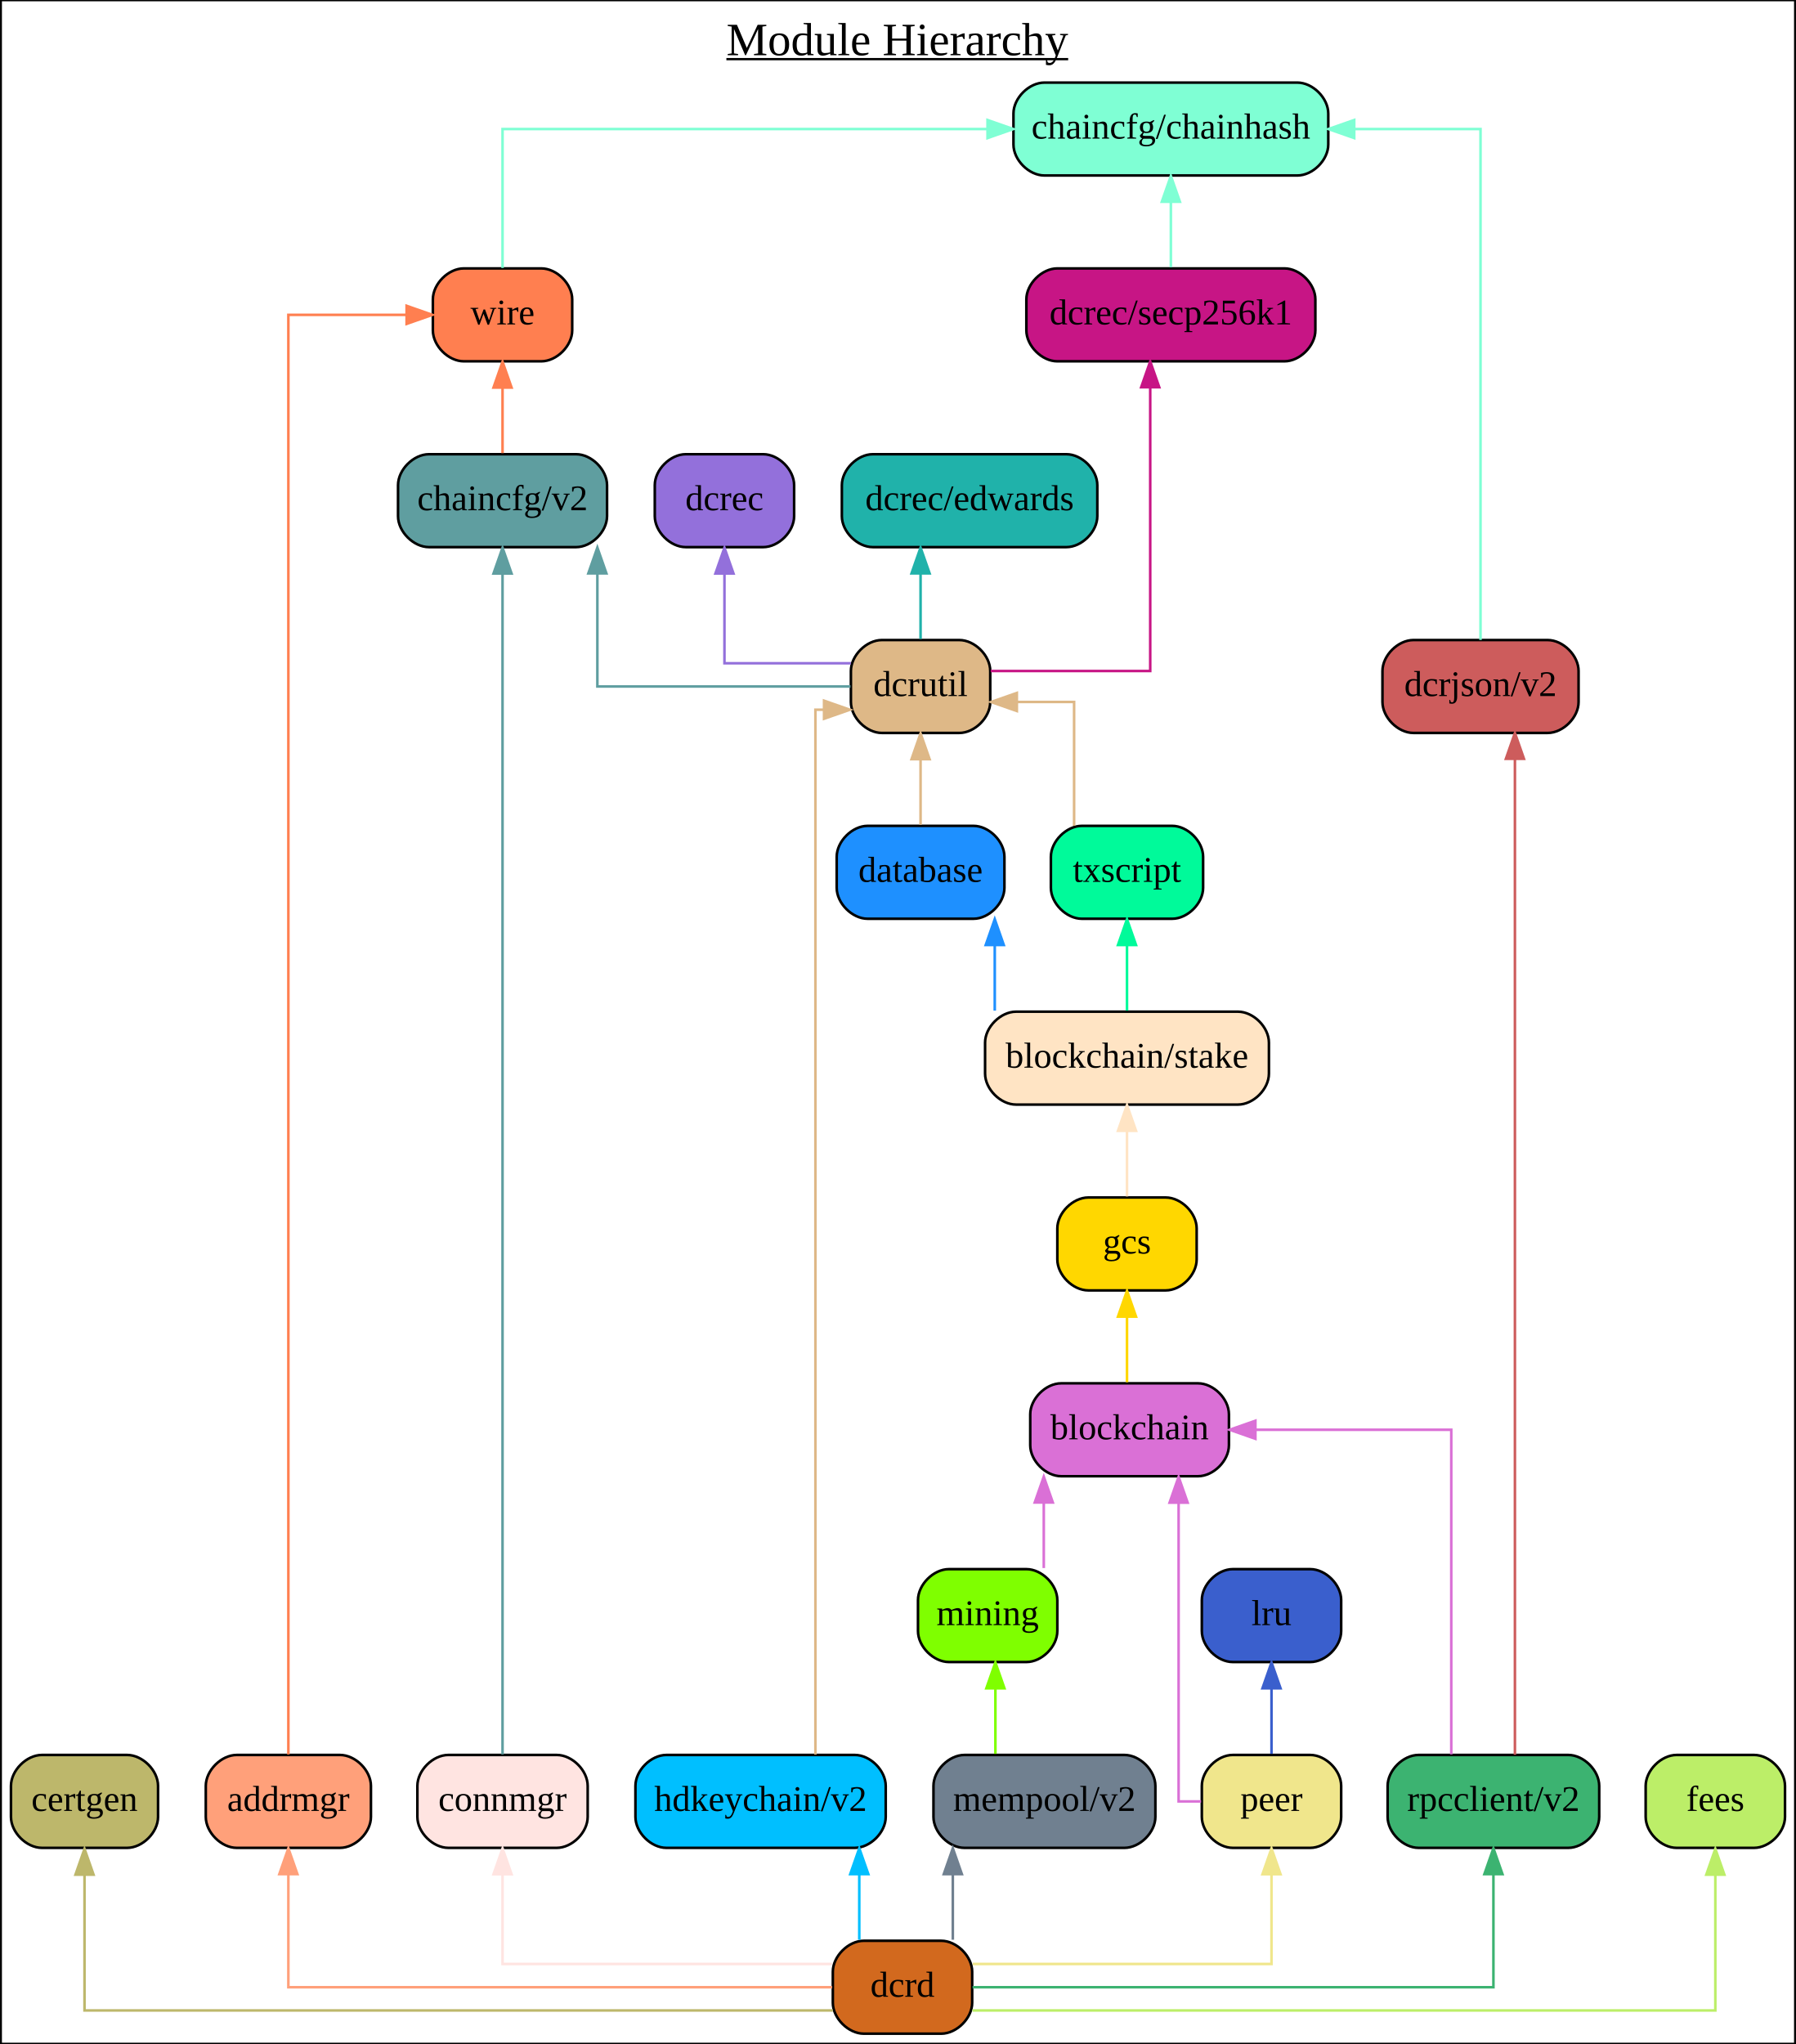
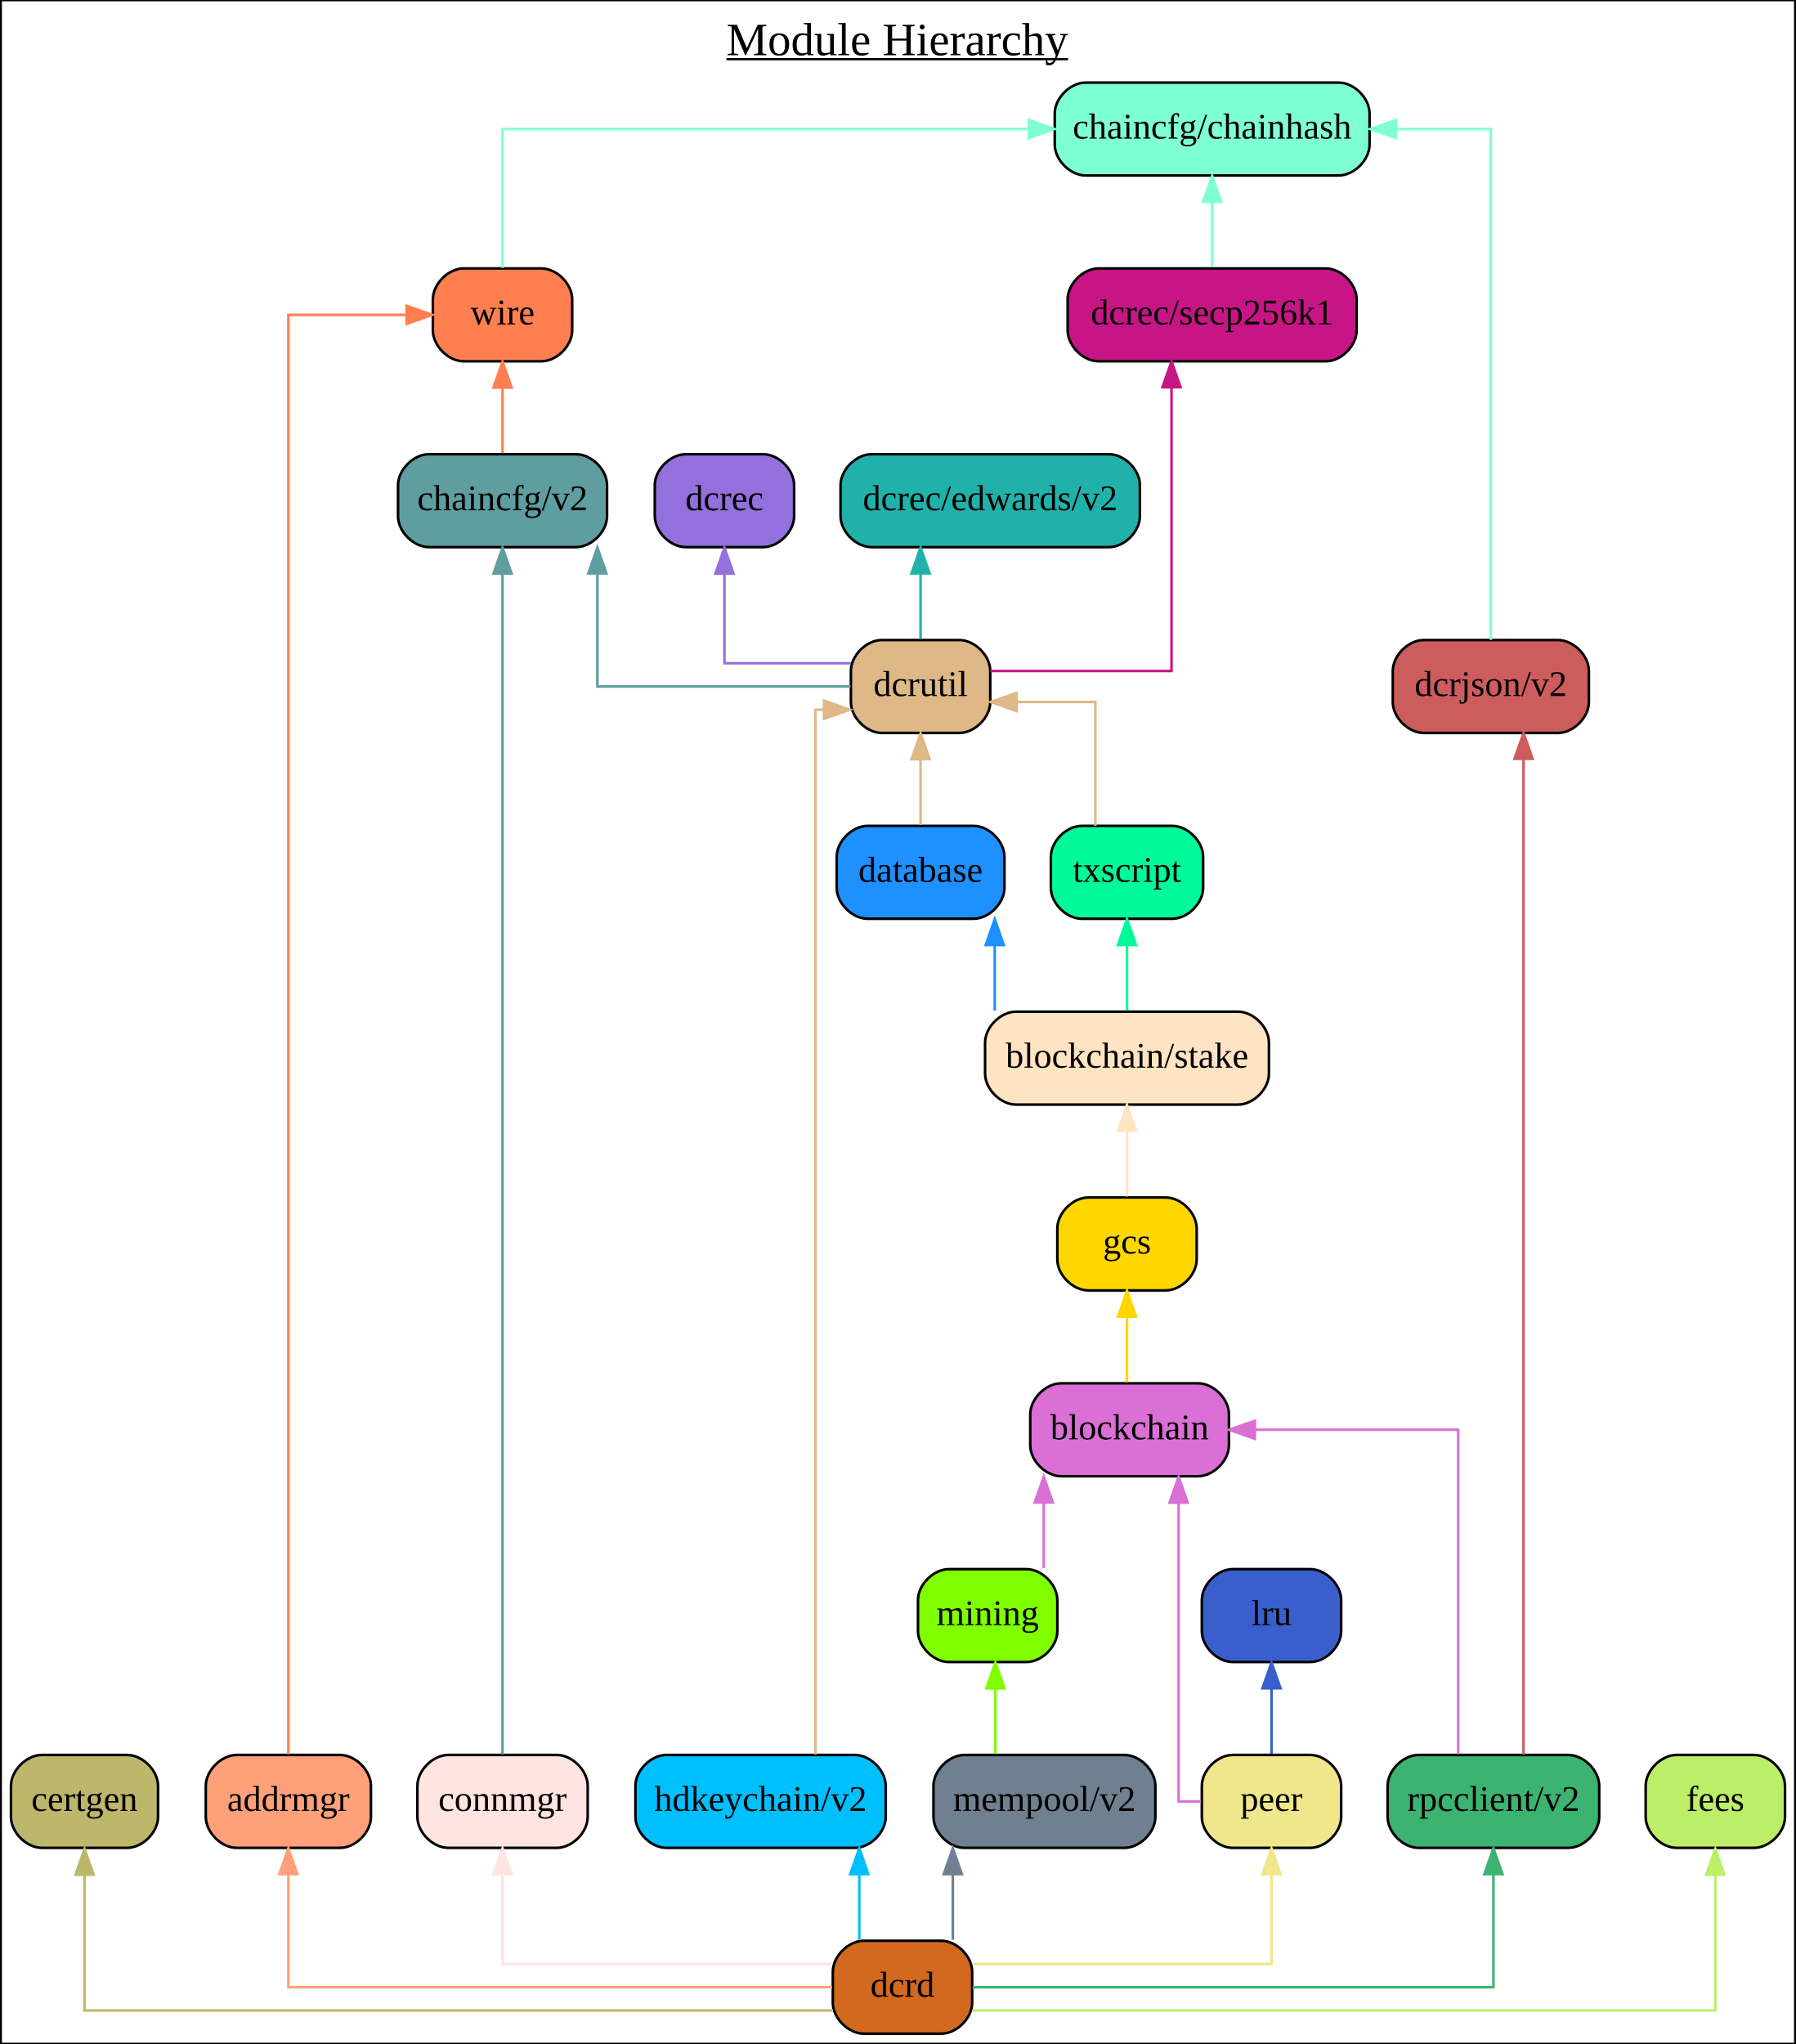
<svg xmlns="http://www.w3.org/2000/svg" width="696pt" height="792pt" viewBox="0.00 0.00 695.50 792.00">
  <g id="graph0" class="graph" transform="scale(1 1) rotate(0) translate(4 788)">
    <polygon fill="white" stroke="#000000" points="-4,4 -4,-788 691.5,-788 691.5,4 -4,4" />
    <text text-anchor="start" x="277.25" y="-766.6" font-family="Times New Roman,serif" text-decoration="underline" font-size="18.00">Module Hierarchy</text>
    <g id="node1" class="node">
      <path fill="darkkhaki" stroke="black" d="M45,-108C45,-108 12,-108 12,-108 6,-108 0,-102 0,-96 0,-96 0,-84 0,-84 0,-78 6,-72 12,-72 12,-72 45,-72 45,-72 51,-72 57,-78 57,-84 57,-84 57,-96 57,-96 57,-102 51,-108 45,-108" />
      <text text-anchor="middle" x="28.5" y="-86.3" font-family="Times New Roman,serif" font-size="14.00">certgen</text>
    </g>
    <g id="node24" class="node">
      <path fill="chocolate" stroke="black" d="M360.5,-36C360.5,-36 330.5,-36 330.5,-36 324.5,-36 318.5,-30 318.5,-24 318.5,-24 318.5,-12 318.5,-12 318.5,-6 324.5,-0 330.5,-0 330.5,-0 360.5,-0 360.5,-0 366.5,-0 372.5,-6 372.5,-12 372.5,-12 372.5,-24 372.5,-24 372.5,-30 366.5,-36 360.5,-36" />
      <text text-anchor="middle" x="345.5" y="-14.3" font-family="Times New Roman,serif" font-size="14.00">dcrd</text>
    </g>
    <g id="edge26" class="edge">
      <path fill="none" stroke="darkkhaki" d="M28.5,-61.62C28.5,-61.62 28.5,-9 28.5,-9 28.5,-9 241.813,-9 318.473,-9" />
      <polygon fill="darkkhaki" stroke="darkkhaki" points="25,-61.62 28.5,-71.62 32,-61.62 25,-61.62" />
    </g>
    <g id="node2" class="node">
-       <path fill="aquamarine" stroke="black" d="M498.5,-756C498.5,-756 400.5,-756 400.5,-756 394.5,-756 388.5,-750 388.5,-744 388.5,-744 388.5,-732 388.5,-732 388.5,-726 394.5,-720 400.5,-720 400.5,-720 498.5,-720 498.5,-720 504.5,-720 510.5,-726 510.5,-732 510.5,-732 510.5,-744 510.5,-744 510.5,-750 504.5,-756 498.5,-756" />
-       <text text-anchor="middle" x="449.5" y="-734.3" font-family="Times New Roman,serif" font-size="14.00">chaincfg/chainhash</text>
+       <path fill="aquamarine" stroke="black" d="M514.5,-756C514.5,-756 416.5,-756 416.5,-756 410.5,-756 404.5,-750 404.5,-744 404.5,-744 404.5,-732 404.5,-732 404.5,-726 410.5,-720 416.5,-720 416.5,-720 514.5,-720 514.5,-720 520.5,-720 526.5,-726 526.5,-732 526.5,-732 526.5,-744 526.5,-744 526.5,-750 520.5,-756 514.5,-756" />
+       <text text-anchor="middle" x="465.5" y="-734.3" font-family="Times New Roman,serif" font-size="14.00">chaincfg/chainhash</text>
    </g>
    <g id="node3" class="node">
-       <path fill="indianred" stroke="black" d="M595.5,-540C595.5,-540 543.5,-540 543.5,-540 537.5,-540 531.5,-534 531.5,-528 531.5,-528 531.5,-516 531.5,-516 531.5,-510 537.5,-504 543.5,-504 543.5,-504 595.5,-504 595.5,-504 601.5,-504 607.5,-510 607.5,-516 607.5,-516 607.5,-528 607.5,-528 607.5,-534 601.5,-540 595.5,-540" />
-       <text text-anchor="middle" x="569.5" y="-518.3" font-family="Times New Roman,serif" font-size="14.00">dcrjson/v2</text>
+       <path fill="indianred" stroke="black" d="M599.5,-540C599.5,-540 547.5,-540 547.5,-540 541.5,-540 535.5,-534 535.5,-528 535.5,-528 535.5,-516 535.5,-516 535.5,-510 541.5,-504 547.5,-504 547.5,-504 599.5,-504 599.5,-504 605.5,-504 611.5,-510 611.5,-516 611.5,-516 611.5,-528 611.5,-528 611.5,-534 605.5,-540 599.5,-540" />
+       <text text-anchor="middle" x="573.5" y="-518.3" font-family="Times New Roman,serif" font-size="14.00">dcrjson/v2</text>
    </g>
    <g id="edge1" class="edge">
-       <path fill="none" stroke="aquamarine" d="M520.555,-738C520.555,-738 569.5,-738 569.5,-738 569.5,-738 569.5,-591.958 569.5,-540.045" />
-       <polygon fill="aquamarine" stroke="aquamarine" points="520.555,-734.5 510.555,-738 520.555,-741.5 520.555,-734.5" />
+       <path fill="none" stroke="aquamarine" d="M536.758,-738C536.758,-738 573.5,-738 573.5,-738 573.5,-738 573.5,-591.958 573.5,-540.045" />
+       <polygon fill="aquamarine" stroke="aquamarine" points="536.758,-734.5 526.758,-738 536.758,-741.5 536.758,-734.5" />
    </g>
    <g id="node4" class="node">
      <path fill="coral" stroke="black" d="M205.5,-684C205.5,-684 175.5,-684 175.5,-684 169.5,-684 163.5,-678 163.5,-672 163.5,-672 163.5,-660 163.5,-660 163.5,-654 169.5,-648 175.5,-648 175.5,-648 205.5,-648 205.5,-648 211.5,-648 217.5,-654 217.5,-660 217.5,-660 217.5,-672 217.5,-672 217.5,-678 211.5,-684 205.5,-684" />
      <text text-anchor="middle" x="190.5" y="-662.3" font-family="Times New Roman,serif" font-size="14.00">wire</text>
    </g>
    <g id="edge2" class="edge">
-       <path fill="none" stroke="aquamarine" d="M378.449,-738C378.449,-738 190.5,-738 190.5,-738 190.5,-738 190.5,-705.498 190.5,-684.169" />
-       <polygon fill="aquamarine" stroke="aquamarine" points="378.449,-741.5 388.449,-738 378.449,-734.5 378.449,-741.5" />
+       <path fill="none" stroke="aquamarine" d="M394.469,-738C394.469,-738 190.5,-738 190.5,-738 190.5,-738 190.5,-705.498 190.5,-684.169" />
+       <polygon fill="aquamarine" stroke="aquamarine" points="394.469,-741.5 404.469,-738 394.469,-734.5 394.469,-741.5" />
    </g>
    <g id="node10" class="node">
-       <path fill="mediumvioletred" stroke="black" d="M493.5,-684C493.5,-684 405.5,-684 405.5,-684 399.5,-684 393.5,-678 393.5,-672 393.5,-672 393.5,-660 393.5,-660 393.5,-654 399.5,-648 405.5,-648 405.5,-648 493.5,-648 493.5,-648 499.5,-648 505.5,-654 505.5,-660 505.5,-660 505.5,-672 505.5,-672 505.5,-678 499.5,-684 493.5,-684" />
-       <text text-anchor="middle" x="449.5" y="-662.3" font-family="Times New Roman,serif" font-size="14.00">dcrec/secp256k1</text>
+       <path fill="mediumvioletred" stroke="black" d="M509.5,-684C509.5,-684 421.5,-684 421.5,-684 415.5,-684 409.5,-678 409.5,-672 409.5,-672 409.5,-660 409.5,-660 409.5,-654 415.5,-648 421.5,-648 421.5,-648 509.5,-648 509.5,-648 515.5,-648 521.5,-654 521.5,-660 521.5,-660 521.5,-672 521.5,-672 521.5,-678 515.5,-684 509.5,-684" />
+       <text text-anchor="middle" x="465.5" y="-662.3" font-family="Times New Roman,serif" font-size="14.00">dcrec/secp256k1</text>
    </g>
    <g id="edge6" class="edge">
-       <path fill="none" stroke="aquamarine" d="M449.5,-709.831C449.5,-709.831 449.5,-684.413 449.5,-684.413" />
-       <polygon fill="aquamarine" stroke="aquamarine" points="446,-709.831 449.5,-719.831 453,-709.831 446,-709.831" />
+       <path fill="none" stroke="aquamarine" d="M465.5,-709.831C465.5,-709.831 465.5,-684.413 465.5,-684.413" />
+       <polygon fill="aquamarine" stroke="aquamarine" points="462,-709.831 465.5,-719.831 469,-709.831 462,-709.831" />
    </g>
    <g id="node22" class="node">
      <path fill="mediumseagreen" stroke="black" d="M603.5,-108C603.5,-108 545.5,-108 545.5,-108 539.5,-108 533.5,-102 533.5,-96 533.5,-96 533.5,-84 533.5,-84 533.5,-78 539.5,-72 545.5,-72 545.5,-72 603.5,-72 603.5,-72 609.5,-72 615.5,-78 615.5,-84 615.5,-84 615.5,-96 615.5,-96 615.5,-102 609.5,-108 603.5,-108" />
      <text text-anchor="middle" x="574.5" y="-86.3" font-family="Times New Roman,serif" font-size="14.00">rpcclient/v2</text>
    </g>
    <g id="edge23" class="edge">
-       <path fill="none" stroke="indianred" d="M582.833,-493.987C582.833,-493.987 582.833,-108.089 582.833,-108.089" />
-       <polygon fill="indianred" stroke="indianred" points="579.333,-493.987 582.833,-503.987 586.333,-493.988 579.333,-493.987" />
+       <path fill="none" stroke="indianred" d="M586.167,-493.987C586.167,-493.987 586.167,-108.089 586.167,-108.089" />
+       <polygon fill="indianred" stroke="indianred" points="582.667,-493.987 586.167,-503.987 589.667,-493.988 582.667,-493.987" />
    </g>
    <g id="node5" class="node">
      <path fill="lightsalmon" stroke="black" d="M127.5,-108C127.5,-108 87.5,-108 87.5,-108 81.5,-108 75.5,-102 75.5,-96 75.5,-96 75.5,-84 75.5,-84 75.5,-78 81.5,-72 87.5,-72 87.5,-72 127.5,-72 127.5,-72 133.5,-72 139.5,-78 139.5,-84 139.5,-84 139.5,-96 139.5,-96 139.5,-102 133.5,-108 127.5,-108" />
      <text text-anchor="middle" x="107.5" y="-86.3" font-family="Times New Roman,serif" font-size="14.00">addrmgr</text>
    </g>
    <g id="edge3" class="edge">
      <path fill="none" stroke="coral" d="M153.323,-666C153.323,-666 107.5,-666 107.5,-666 107.5,-666 107.5,-206.099 107.5,-108.19" />
      <polygon fill="coral" stroke="coral" points="153.323,-669.5 163.323,-666 153.323,-662.5 153.323,-669.5" />
    </g>
    <g id="node6" class="node">
      <path fill="cadetblue" stroke="black" d="M219,-612C219,-612 162,-612 162,-612 156,-612 150,-606 150,-600 150,-600 150,-588 150,-588 150,-582 156,-576 162,-576 162,-576 219,-576 219,-576 225,-576 231,-582 231,-588 231,-588 231,-600 231,-600 231,-606 225,-612 219,-612" />
      <text text-anchor="middle" x="190.5" y="-590.3" font-family="Times New Roman,serif" font-size="14.00">chaincfg/v2</text>
    </g>
    <g id="edge4" class="edge">
      <path fill="none" stroke="coral" d="M190.5,-637.831C190.5,-637.831 190.5,-612.413 190.5,-612.413" />
      <polygon fill="coral" stroke="coral" points="187,-637.831 190.5,-647.831 194,-637.831 187,-637.831" />
    </g>
    <g id="edge27" class="edge">
      <path fill="none" stroke="lightsalmon" d="M107.5,-61.831C107.5,-61.831 107.5,-18 107.5,-18 107.5,-18 255.683,-18 318.198,-18" />
      <polygon fill="lightsalmon" stroke="lightsalmon" points="104,-61.831 107.5,-71.831 111,-61.831 104,-61.831" />
    </g>
    <g id="node7" class="node">
      <path fill="mistyrose" stroke="black" d="M211.5,-108C211.5,-108 169.5,-108 169.5,-108 163.5,-108 157.5,-102 157.5,-96 157.5,-96 157.5,-84 157.5,-84 157.5,-78 163.5,-72 169.5,-72 169.5,-72 211.5,-72 211.5,-72 217.5,-72 223.5,-78 223.5,-84 223.5,-84 223.5,-96 223.5,-96 223.5,-102 217.5,-108 211.5,-108" />
      <text text-anchor="middle" x="190.5" y="-86.3" font-family="Times New Roman,serif" font-size="14.00">connmgr</text>
    </g>
    <g id="edge5" class="edge">
      <path fill="none" stroke="cadetblue" d="M190.5,-565.765C190.5,-565.765 190.5,-108.211 190.5,-108.211" />
      <polygon fill="cadetblue" stroke="cadetblue" points="187,-565.765 190.5,-575.765 194,-565.765 187,-565.765" />
    </g>
    <g id="node11" class="node">
      <path fill="burlywood" stroke="black" d="M367.5,-540C367.5,-540 337.5,-540 337.5,-540 331.5,-540 325.5,-534 325.5,-528 325.5,-528 325.5,-516 325.5,-516 325.5,-510 331.5,-504 337.5,-504 337.5,-504 367.5,-504 367.5,-504 373.5,-504 379.5,-510 379.5,-516 379.5,-516 379.5,-528 379.5,-528 379.5,-534 373.5,-540 367.5,-540" />
      <text text-anchor="middle" x="352.5" y="-518.3" font-family="Times New Roman,serif" font-size="14.00">dcrutil</text>
    </g>
    <g id="edge7" class="edge">
      <path fill="none" stroke="cadetblue" d="M227.25,-565.831C227.25,-565.831 227.25,-522 227.25,-522 227.25,-522 288.486,-522 325.323,-522" />
      <polygon fill="cadetblue" stroke="cadetblue" points="223.75,-565.831 227.25,-575.831 230.75,-565.831 223.75,-565.831" />
    </g>
    <g id="edge29" class="edge">
      <path fill="none" stroke="mistyrose" d="M190.5,-61.778C190.5,-61.778 190.5,-27 190.5,-27 190.5,-27 273.648,-27 318.146,-27" />
      <polygon fill="mistyrose" stroke="mistyrose" points="187,-61.778 190.5,-71.778 194,-61.778 187,-61.778" />
    </g>
    <g id="node8" class="node">
      <path fill="mediumpurple" stroke="black" d="M291.5,-612C291.5,-612 261.5,-612 261.5,-612 255.5,-612 249.5,-606 249.5,-600 249.5,-600 249.5,-588 249.5,-588 249.5,-582 255.5,-576 261.5,-576 261.5,-576 291.5,-576 291.5,-576 297.5,-576 303.5,-582 303.5,-588 303.5,-588 303.5,-600 303.5,-600 303.5,-606 297.5,-612 291.5,-612" />
      <text text-anchor="middle" x="276.5" y="-590.3" font-family="Times New Roman,serif" font-size="14.00">dcrec</text>
    </g>
    <g id="edge8" class="edge">
      <path fill="none" stroke="mediumpurple" d="M276.5,-565.778C276.5,-565.778 276.5,-531 276.5,-531 276.5,-531 303.647,-531 325.491,-531" />
      <polygon fill="mediumpurple" stroke="mediumpurple" points="273,-565.778 276.5,-575.778 280,-565.778 273,-565.778" />
    </g>
    <g id="node9" class="node">
-       <path fill="lightseagreen" stroke="black" d="M409,-612C409,-612 334,-612 334,-612 328,-612 322,-606 322,-600 322,-600 322,-588 322,-588 322,-582 328,-576 334,-576 334,-576 409,-576 409,-576 415,-576 421,-582 421,-588 421,-588 421,-600 421,-600 421,-606 415,-612 409,-612" />
-       <text text-anchor="middle" x="371.5" y="-590.3" font-family="Times New Roman,serif" font-size="14.00">dcrec/edwards</text>
+       <path fill="lightseagreen" stroke="black" d="M425.5,-612C425.5,-612 333.5,-612 333.5,-612 327.5,-612 321.5,-606 321.5,-600 321.5,-600 321.5,-588 321.5,-588 321.5,-582 327.5,-576 333.5,-576 333.5,-576 425.5,-576 425.5,-576 431.5,-576 437.5,-582 437.5,-588 437.5,-588 437.5,-600 437.5,-600 437.5,-606 431.5,-612 425.5,-612" />
+       <text text-anchor="middle" x="379.5" y="-590.3" font-family="Times New Roman,serif" font-size="14.00">dcrec/edwards/v2</text>
    </g>
    <g id="edge9" class="edge">
      <path fill="none" stroke="lightseagreen" d="M352.5,-565.831C352.5,-565.831 352.5,-540.413 352.5,-540.413" />
      <polygon fill="lightseagreen" stroke="lightseagreen" points="349,-565.831 352.5,-575.831 356,-565.831 349,-565.831" />
    </g>
    <g id="edge10" class="edge">
-       <path fill="none" stroke="mediumvioletred" d="M441.5,-637.959C441.5,-637.959 441.5,-528 441.5,-528 441.5,-528 405.86,-528 379.687,-528" />
-       <polygon fill="mediumvioletred" stroke="mediumvioletred" points="438,-637.959 441.5,-647.959 445,-637.959 438,-637.959" />
+       <path fill="none" stroke="mediumvioletred" d="M449.75,-637.959C449.75,-637.959 449.75,-528 449.75,-528 449.75,-528 408.365,-528 379.59,-528" />
+       <polygon fill="mediumvioletred" stroke="mediumvioletred" points="446.25,-637.959 449.75,-647.959 453.25,-637.959 446.25,-637.959" />
    </g>
    <g id="node12" class="node">
      <path fill="dodgerblue" stroke="black" d="M373,-468C373,-468 332,-468 332,-468 326,-468 320,-462 320,-456 320,-456 320,-444 320,-444 320,-438 326,-432 332,-432 332,-432 373,-432 373,-432 379,-432 385,-438 385,-444 385,-444 385,-456 385,-456 385,-462 379,-468 373,-468" />
      <text text-anchor="middle" x="352.5" y="-446.3" font-family="Times New Roman,serif" font-size="14.00">database</text>
    </g>
    <g id="edge11" class="edge">
      <path fill="none" stroke="burlywood" d="M352.5,-493.831C352.5,-493.831 352.5,-468.413 352.5,-468.413" />
      <polygon fill="burlywood" stroke="burlywood" points="349,-493.831 352.5,-503.831 356,-493.831 349,-493.831" />
    </g>
    <g id="node13" class="node">
      <path fill="deepskyblue" stroke="black" d="M327,-108C327,-108 254,-108 254,-108 248,-108 242,-102 242,-96 242,-96 242,-84 242,-84 242,-78 248,-72 254,-72 254,-72 327,-72 327,-72 333,-72 339,-78 339,-84 339,-84 339,-96 339,-96 339,-102 333,-108 327,-108" />
      <text text-anchor="middle" x="290.5" y="-86.3" font-family="Times New Roman,serif" font-size="14.00">hdkeychain/v2</text>
    </g>
    <g id="edge12" class="edge">
      <path fill="none" stroke="burlywood" d="M315.093,-513C315.093,-513 311.75,-513 311.75,-513 311.75,-513 311.75,-189.141 311.75,-108.176" />
      <polygon fill="burlywood" stroke="burlywood" points="315.093,-516.5 325.093,-513 315.093,-509.5 315.093,-516.5" />
    </g>
    <g id="node14" class="node">
      <path fill="mediumspringgreen" stroke="black" d="M450,-468C450,-468 415,-468 415,-468 409,-468 403,-462 403,-456 403,-456 403,-444 403,-444 403,-438 409,-432 415,-432 415,-432 450,-432 450,-432 456,-432 462,-438 462,-444 462,-444 462,-456 462,-456 462,-462 456,-468 450,-468" />
      <text text-anchor="middle" x="432.5" y="-446.3" font-family="Times New Roman,serif" font-size="14.00">txscript</text>
    </g>
    <g id="edge13" class="edge">
-       <path fill="none" stroke="burlywood" d="M389.812,-516C389.812,-516 412,-516 412,-516 412,-516 412,-487.576 412,-468.035" />
-       <polygon fill="burlywood" stroke="burlywood" points="389.812,-512.5 379.812,-516 389.812,-519.5 389.812,-512.5" />
+       <path fill="none" stroke="burlywood" d="M389.666,-516C389.666,-516 420.25,-516 420.25,-516 420.25,-516 420.25,-487.576 420.25,-468.035" />
+       <polygon fill="burlywood" stroke="burlywood" points="389.666,-512.5 379.666,-516 389.666,-519.5 389.666,-512.5" />
    </g>
    <g id="node15" class="node">
      <path fill="bisque" stroke="black" d="M475.5,-396C475.5,-396 389.5,-396 389.5,-396 383.5,-396 377.5,-390 377.5,-384 377.5,-384 377.5,-372 377.5,-372 377.5,-366 383.5,-360 389.5,-360 389.5,-360 475.5,-360 475.5,-360 481.5,-360 487.5,-366 487.5,-372 487.5,-372 487.5,-384 487.5,-384 487.5,-390 481.5,-396 475.5,-396" />
      <text text-anchor="middle" x="432.5" y="-374.3" font-family="Times New Roman,serif" font-size="14.00">blockchain/stake</text>
    </g>
    <g id="edge14" class="edge">
      <path fill="none" stroke="dodgerblue" d="M381.25,-421.831C381.25,-421.831 381.25,-396.413 381.25,-396.413" />
      <polygon fill="dodgerblue" stroke="dodgerblue" points="377.75,-421.831 381.25,-431.831 384.75,-421.831 377.75,-421.831" />
    </g>
    <g id="edge28" class="edge">
      <path fill="none" stroke="deepskyblue" d="M328.75,-61.831C328.75,-61.831 328.75,-36.413 328.75,-36.413" />
      <polygon fill="deepskyblue" stroke="deepskyblue" points="325.25,-61.831 328.75,-71.831 332.25,-61.831 325.25,-61.831" />
    </g>
    <g id="edge15" class="edge">
      <path fill="none" stroke="mediumspringgreen" d="M432.5,-421.831C432.5,-421.831 432.5,-396.413 432.5,-396.413" />
      <polygon fill="mediumspringgreen" stroke="mediumspringgreen" points="429,-421.831 432.5,-431.831 436,-421.831 429,-421.831" />
    </g>
    <g id="node16" class="node">
      <path fill="gold" stroke="black" d="M447.5,-324C447.5,-324 417.5,-324 417.5,-324 411.5,-324 405.5,-318 405.5,-312 405.5,-312 405.5,-300 405.5,-300 405.5,-294 411.5,-288 417.5,-288 417.5,-288 447.5,-288 447.5,-288 453.5,-288 459.5,-294 459.5,-300 459.5,-300 459.5,-312 459.5,-312 459.5,-318 453.5,-324 447.5,-324" />
      <text text-anchor="middle" x="432.5" y="-302.3" font-family="Times New Roman,serif" font-size="14.00">gcs</text>
    </g>
    <g id="edge16" class="edge">
      <path fill="none" stroke="bisque" d="M432.5,-349.831C432.5,-349.831 432.5,-324.413 432.5,-324.413" />
      <polygon fill="bisque" stroke="bisque" points="429,-349.831 432.5,-359.831 436,-349.831 429,-349.831" />
    </g>
    <g id="node17" class="node">
      <path fill="orchid" stroke="black" d="M460,-252C460,-252 407,-252 407,-252 401,-252 395,-246 395,-240 395,-240 395,-228 395,-228 395,-222 401,-216 407,-216 407,-216 460,-216 460,-216 466,-216 472,-222 472,-228 472,-228 472,-240 472,-240 472,-246 466,-252 460,-252" />
      <text text-anchor="middle" x="433.5" y="-230.3" font-family="Times New Roman,serif" font-size="14.00">blockchain</text>
    </g>
    <g id="edge17" class="edge">
      <path fill="none" stroke="gold" d="M432.5,-277.831C432.5,-277.831 432.5,-252.413 432.5,-252.413" />
      <polygon fill="gold" stroke="gold" points="429,-277.831 432.5,-287.831 436,-277.831 429,-277.831" />
    </g>
    <g id="node19" class="node">
      <path fill="chartreuse" stroke="black" d="M393.5,-180C393.5,-180 363.5,-180 363.5,-180 357.5,-180 351.5,-174 351.5,-168 351.5,-168 351.5,-156 351.5,-156 351.5,-150 357.5,-144 363.5,-144 363.5,-144 393.5,-144 393.5,-144 399.5,-144 405.5,-150 405.5,-156 405.5,-156 405.5,-168 405.5,-168 405.5,-174 399.5,-180 393.5,-180" />
      <text text-anchor="middle" x="378.5" y="-158.3" font-family="Times New Roman,serif" font-size="14.00">mining</text>
    </g>
    <g id="edge18" class="edge">
      <path fill="none" stroke="orchid" d="M400.25,-205.831C400.25,-205.831 400.25,-180.413 400.25,-180.413" />
      <polygon fill="orchid" stroke="orchid" points="396.75,-205.831 400.25,-215.831 403.75,-205.831 396.75,-205.831" />
    </g>
    <g id="node21" class="node">
      <path fill="khaki" stroke="black" d="M503.5,-108C503.5,-108 473.5,-108 473.5,-108 467.5,-108 461.5,-102 461.5,-96 461.5,-96 461.5,-84 461.5,-84 461.5,-78 467.5,-72 473.5,-72 473.5,-72 503.5,-72 503.5,-72 509.5,-72 515.5,-78 515.5,-84 515.5,-84 515.5,-96 515.5,-96 515.5,-102 509.5,-108 503.5,-108" />
      <text text-anchor="middle" x="488.5" y="-86.3" font-family="Times New Roman,serif" font-size="14.00">peer</text>
    </g>
    <g id="edge21" class="edge">
      <path fill="none" stroke="orchid" d="M452.5,-205.762C452.5,-205.762 452.5,-90 452.5,-90 452.5,-90 456.194,-90 461.215,-90" />
      <polygon fill="orchid" stroke="orchid" points="449,-205.762 452.5,-215.762 456,-205.762 449,-205.762" />
    </g>
    <g id="edge22" class="edge">
-       <path fill="none" stroke="orchid" d="M482.262,-234C482.262,-234 558.167,-234 558.167,-234 558.167,-234 558.167,-146.986 558.167,-108.238" />
-       <polygon fill="orchid" stroke="orchid" points="482.262,-230.5 472.262,-234 482.262,-237.5 482.262,-230.5" />
+       <path fill="none" stroke="orchid" d="M482.05,-234C482.05,-234 560.833,-234 560.833,-234 560.833,-234 560.833,-146.986 560.833,-108.238" />
+       <polygon fill="orchid" stroke="orchid" points="482.05,-230.5 472.05,-234 482.05,-237.5 482.05,-230.5" />
    </g>
    <g id="node18" class="node">
      <path fill="slategray" stroke="black" d="M431.5,-108C431.5,-108 369.5,-108 369.5,-108 363.5,-108 357.5,-102 357.5,-96 357.5,-96 357.5,-84 357.5,-84 357.5,-78 363.5,-72 369.5,-72 369.5,-72 431.5,-72 431.5,-72 437.5,-72 443.5,-78 443.5,-84 443.5,-84 443.5,-96 443.5,-96 443.5,-102 437.5,-108 431.5,-108" />
      <text text-anchor="middle" x="400.5" y="-86.3" font-family="Times New Roman,serif" font-size="14.00">mempool/v2</text>
    </g>
    <g id="edge25" class="edge">
      <path fill="none" stroke="slategray" d="M365,-61.831C365,-61.831 365,-36.413 365,-36.413" />
      <polygon fill="slategray" stroke="slategray" points="361.5,-61.831 365,-71.831 368.5,-61.831 361.5,-61.831" />
    </g>
    <g id="edge19" class="edge">
      <path fill="none" stroke="chartreuse" d="M381.5,-133.831C381.5,-133.831 381.5,-108.413 381.5,-108.413" />
      <polygon fill="chartreuse" stroke="chartreuse" points="378,-133.831 381.5,-143.831 385,-133.831 378,-133.831" />
    </g>
    <g id="node20" class="node">
      <path fill="#3a5fcd" stroke="black" d="M503.5,-180C503.5,-180 473.5,-180 473.5,-180 467.5,-180 461.5,-174 461.5,-168 461.5,-168 461.5,-156 461.5,-156 461.5,-150 467.5,-144 473.5,-144 473.5,-144 503.5,-144 503.5,-144 509.5,-144 515.5,-150 515.5,-156 515.5,-156 515.5,-168 515.5,-168 515.5,-174 509.5,-180 503.5,-180" />
      <text text-anchor="middle" x="488.5" y="-158.3" font-family="Times New Roman,serif" font-size="14.00">lru</text>
    </g>
    <g id="edge20" class="edge">
      <path fill="none" stroke="#3a5fcd" d="M488.5,-133.831C488.5,-133.831 488.5,-108.413 488.5,-108.413" />
      <polygon fill="#3a5fcd" stroke="#3a5fcd" points="485,-133.831 488.5,-143.831 492,-133.831 485,-133.831" />
    </g>
    <g id="edge31" class="edge">
      <path fill="none" stroke="khaki" d="M488.5,-61.778C488.5,-61.778 488.5,-27 488.5,-27 488.5,-27 414.224,-27 372.734,-27" />
      <polygon fill="khaki" stroke="khaki" points="485,-61.778 488.5,-71.778 492,-61.778 485,-61.778" />
    </g>
    <g id="edge30" class="edge">
      <path fill="none" stroke="mediumseagreen" d="M574.5,-61.831C574.5,-61.831 574.5,-18 574.5,-18 574.5,-18 433.328,-18 372.669,-18" />
      <polygon fill="mediumseagreen" stroke="mediumseagreen" points="571,-61.831 574.5,-71.831 578,-61.831 571,-61.831" />
    </g>
    <g id="node23" class="node">
      <path fill="#bcee68" stroke="black" d="M675.5,-108C675.5,-108 645.5,-108 645.5,-108 639.5,-108 633.5,-102 633.5,-96 633.5,-96 633.5,-84 633.5,-84 633.5,-78 639.5,-72 645.5,-72 645.5,-72 675.5,-72 675.5,-72 681.5,-72 687.5,-78 687.5,-84 687.5,-84 687.5,-96 687.5,-96 687.5,-102 681.5,-108 675.5,-108" />
      <text text-anchor="middle" x="660.5" y="-86.3" font-family="Times New Roman,serif" font-size="14.00">fees</text>
    </g>
    <g id="edge24" class="edge">
      <path fill="none" stroke="#bcee68" d="M660.5,-61.62C660.5,-61.62 660.5,-9 660.5,-9 660.5,-9 449.037,-9 372.629,-9" />
      <polygon fill="#bcee68" stroke="#bcee68" points="657,-61.62 660.5,-71.62 664,-61.62 657,-61.62" />
    </g>
  </g>
</svg>
